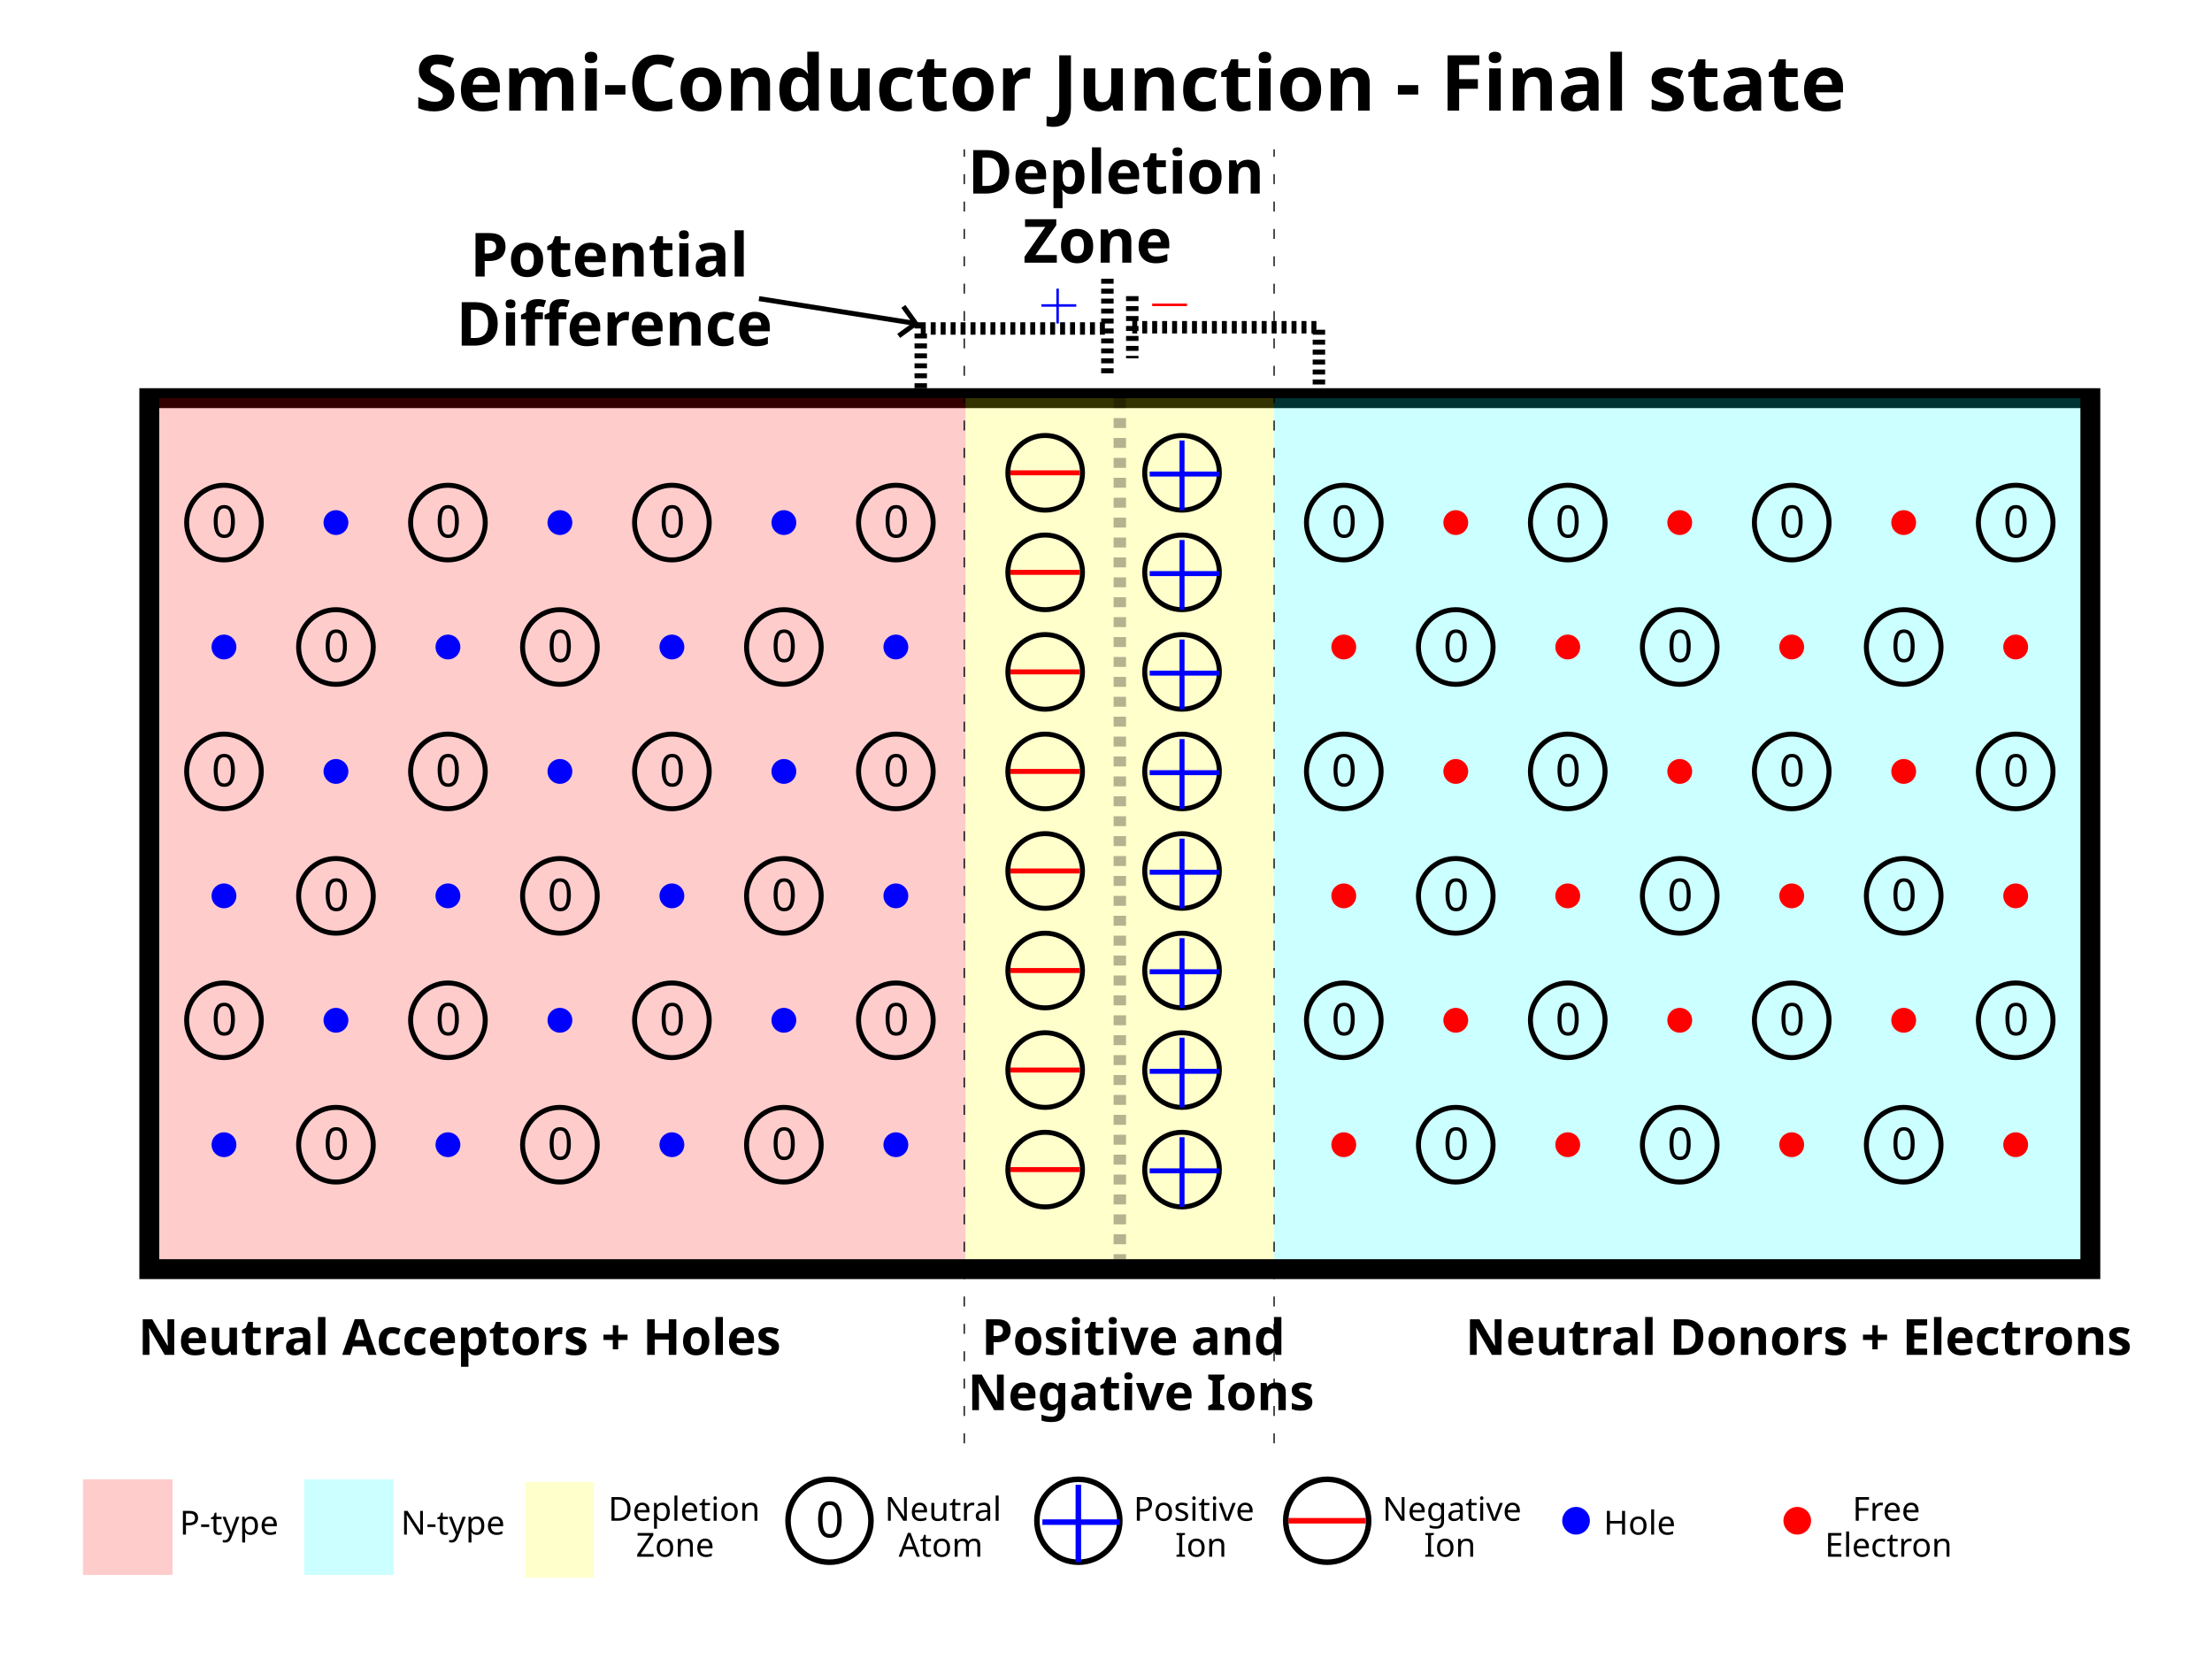
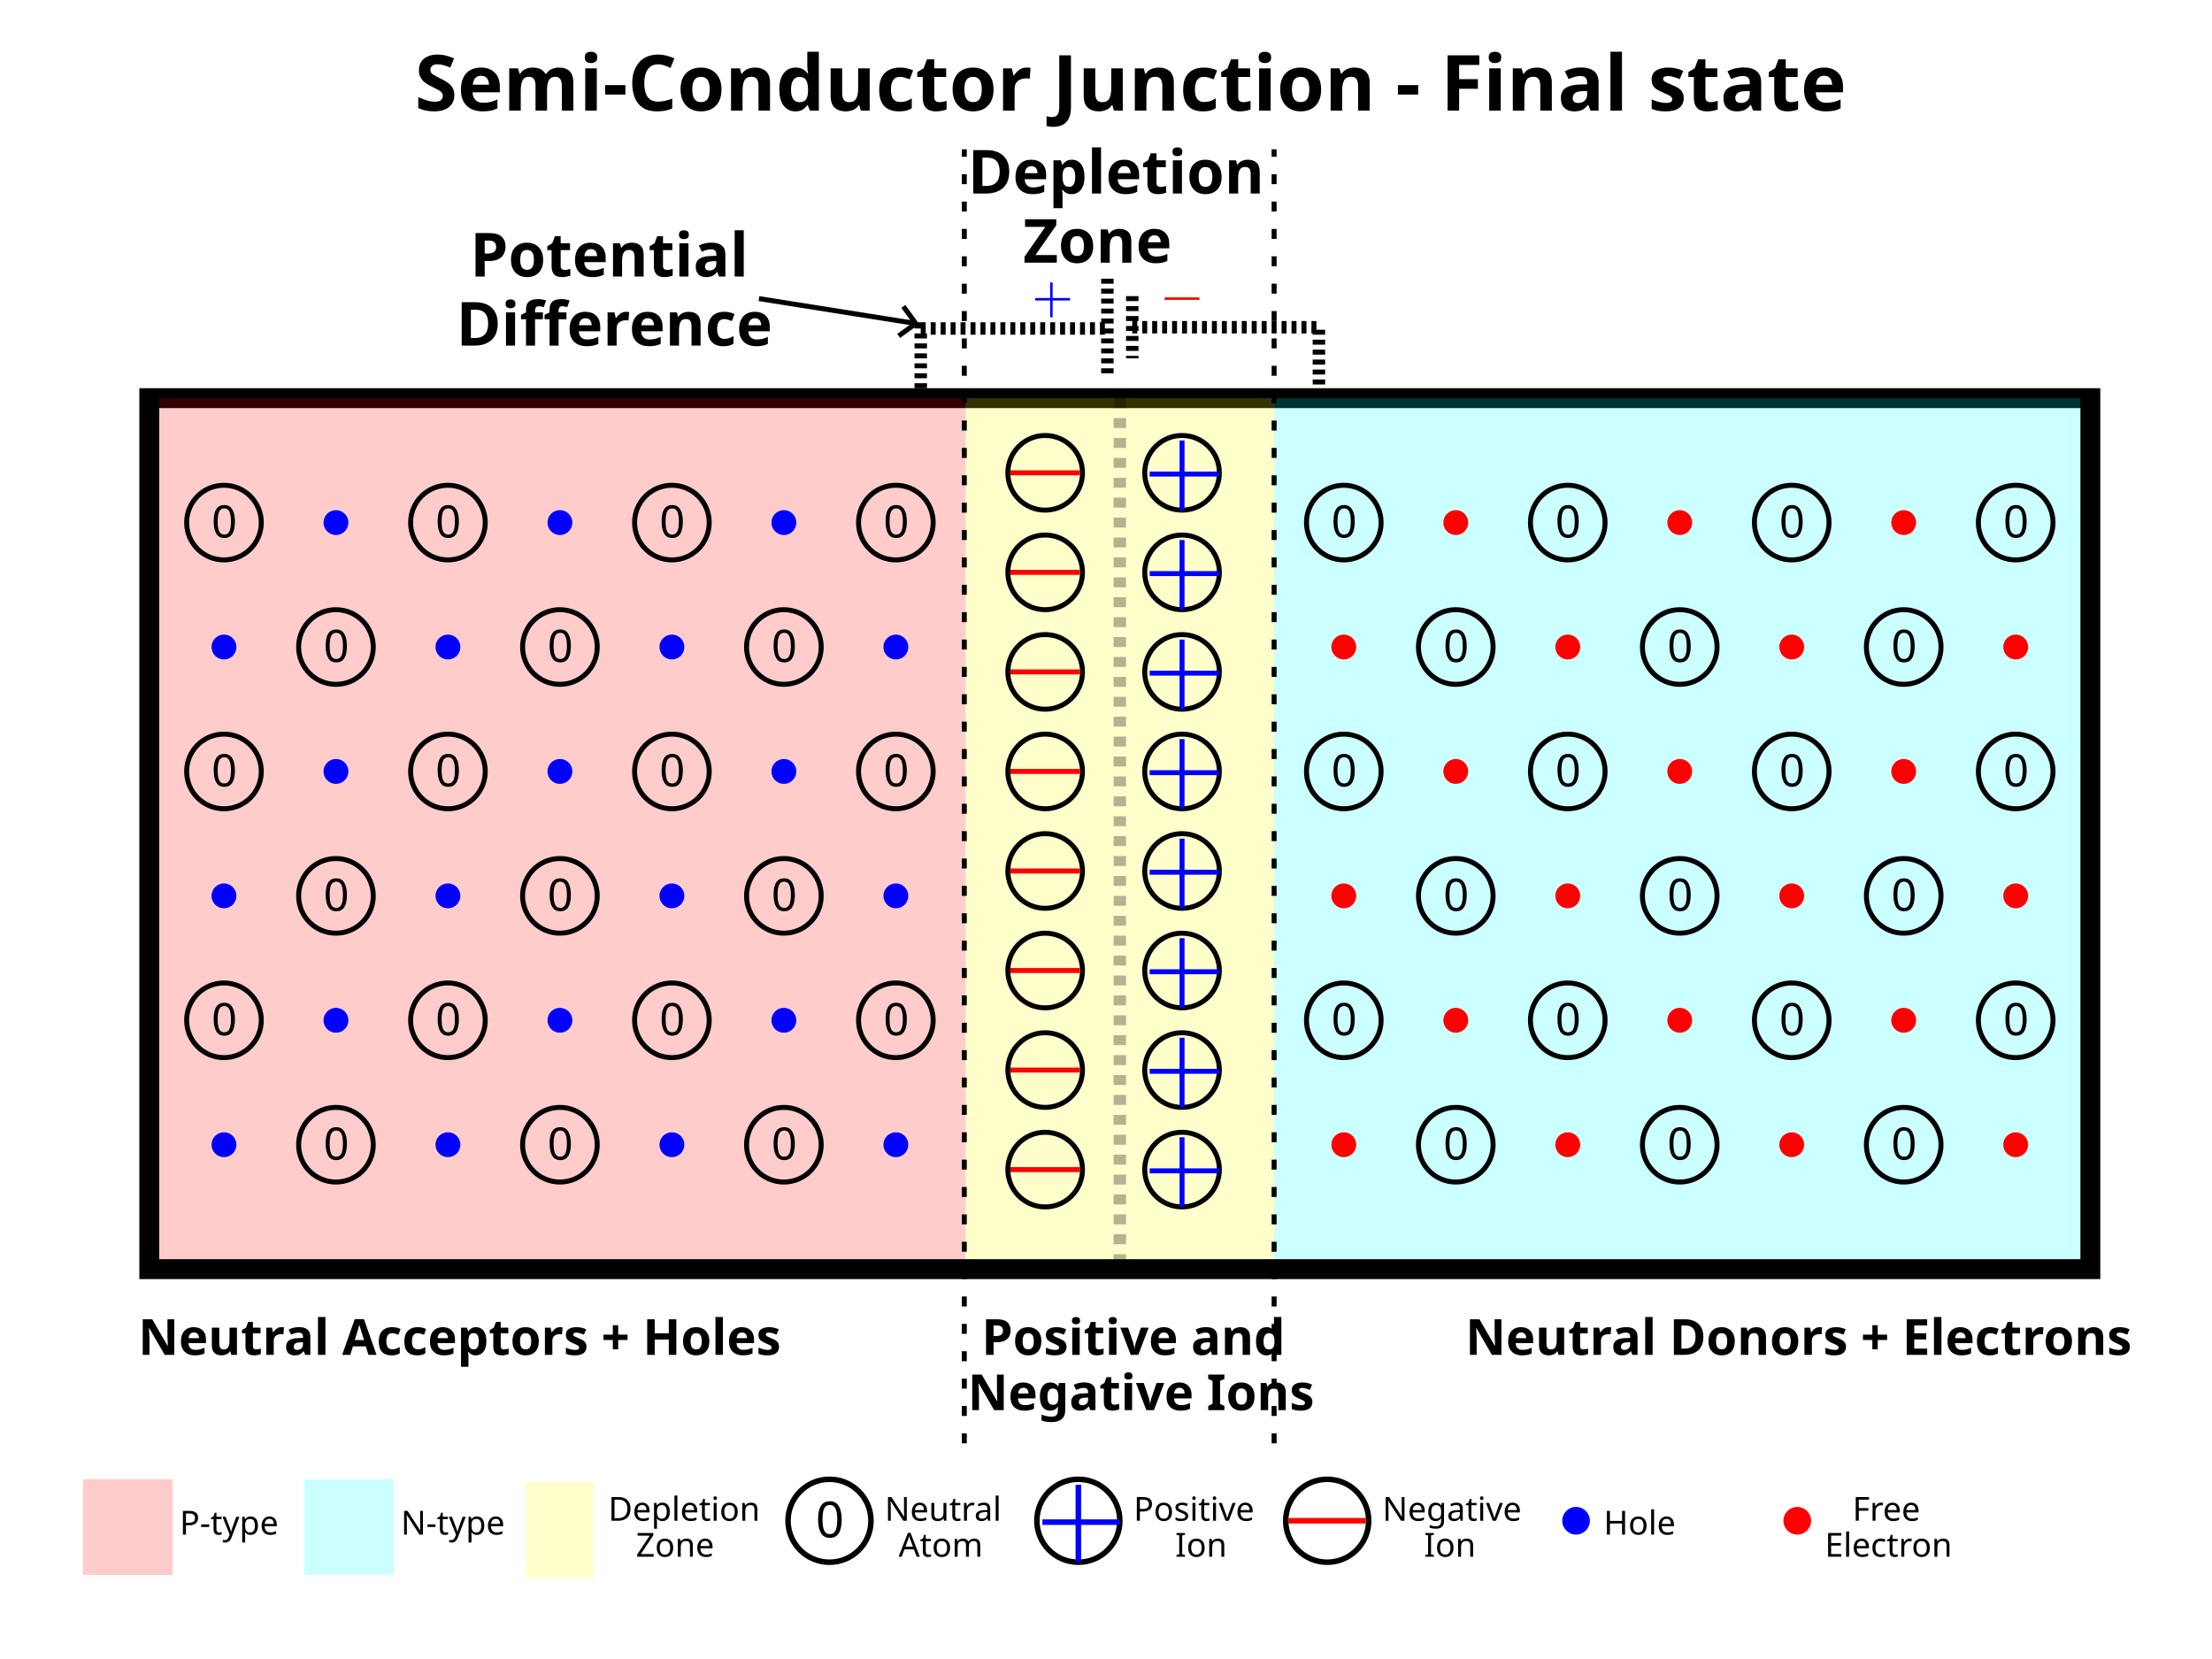
<svg xmlns="http://www.w3.org/2000/svg" xmlns:xlink="http://www.w3.org/1999/xlink" id="svg1" version="1.1" viewBox="0 0 800 600" width="800" height="600" preserveAspectRatio="xMidYMid" fill-rule="evenodd">
  <defs>
    <marker id="arrow_head" style="overflow:visible" viewBox="0 0 4 6" markerWidth="4" markerHeight="6" refX="left" refY="center" orient="auto-start-reverse" preserveAspectRatio="xMidYMid">
      <path style="fill:none;stroke:context-stroke;stroke-width:1;stroke-linecap:butt" d="M -3,-3 L 0,0 L -3,3" id="path5759">
            </path>
    </marker>
    <text id="headline" font-family="Ubuntu" font-size="28" font-weight="bold" fill="#000000">
      <tspan>Semi-Conductor Junction - Final state</tspan>
    </text>
    <text id="title_1" font-family="Ubuntu" font-size="22" font-weight="bold" fill="#000000">
      <tspan x="350" y="0">Depletion</tspan>
      <tspan x="370" y="25">Zone</tspan>
      <tspan x="170" y="30">Potential</tspan>
      <tspan x="165" y="55">Difference</tspan>
    </text>
    <text id="title_2" font-family="Ubuntu" font-size="18" font-weight="bold" fill="#000000">
      <tspan x="50" y="0">Neutral Acceptors + Holes</tspan>
      <tspan x="355" y="0">Positive and</tspan>
      <tspan x="350" y="20">Negative Ions</tspan>
      <tspan x="530" y="0">Neutral Donors + Electrons</tspan>
    </text>
    <circle id="hole" cx="0" cy="0" r="5" style="fill:#0000ff;fill-opacity:1;stroke:none">
        </circle>
    <circle id="electron" cx="0" cy="0" r="5" style="fill:#ff0000;fill-opacity:1;stroke:none">
        </circle>
    <circle id="atom" cx="10" cy="0" r="30" style="fill:none;stroke:#000000;stroke-width:2;stroke-opacity:1">
        </circle>
    <text id="neutral_atom_label" font-family="Ubuntu" font-size="18" font-weight="norm" fill="#000000">
      <tspan x="-5" y="6">0</tspan>
    </text>
    <text id="silicon_label" font-family="Ubuntu" font-size="22" font-weight="norm" fill="#000000">
      <tspan x="0" y="5">Si⁰</tspan>
    </text>
    <text id="boron_label" font-family="Ubuntu" font-size="22" font-weight="norm" fill="#000000">
      <tspan x="0" y="5">B⁰</tspan>
    </text>
    <text id="boron_ion_label" font-family="Ubuntu" font-size="22" font-weight="norm" fill="#000000">
      <tspan x="0" y="5">B⁻</tspan>
    </text>
    <text id="phosphorus_label" font-family="Ubuntu" font-size="22" font-weight="norm" fill="#000000">
      <tspan x="0" y="5">P⁰</tspan>
    </text>
    <text id="phosphorus_ion_label" font-family="Ubuntu" font-size="22" font-weight="norm" fill="#000000">
      <tspan x="0" y="5">P⁺</tspan>
    </text>
    <g id="neutral_atom">
      <use xlink:href="#ion" />
      <use xlink:href="#neutral_atom_label" />
    </g>
    <g id="silicon_atom">
      <use xlink:href="#atom" />
      <use xlink:href="#silicon_label" />
    </g>
    <g id="boron_atom">
      <use xlink:href="#atom" />
      <use xlink:href="#hole" x="40" />
      <use xlink:href="#boron_label" />
    </g>
    <g id="boron_ion">
      <use xlink:href="#atom" />
      <use xlink:href="#boron_ion_label" />
    </g>
    <g id="phosphorus_atom">
      <use xlink:href="#atom" />
      <use xlink:href="#electron" x="40" y="29" />
      <line x1="32" y1="22" x2="36" y2="26" style="stroke:#000000;stroke-width:2;" />
      <use xlink:href="#phosphorus_label" />
    </g>
    <g id="phosphorus_ion">
      <use xlink:href="#atom" />
      <use xlink:href="#phosphorus_ion_label" />
    </g>
    <circle id="ion" cx="0" cy="0" r="15" style="fill:none;stroke:#000000;stroke-width:2;stroke-opacity:1">
        </circle>
    <path id="pos_charge" d="m 0,-13 v 28 m -13,-14.5 h 28" style="fill:none;stroke:#0000ff;stroke-width:2;stroke-opacity:1">
        </path>
    <path id="neg_charge" d="m -14,0 h 28" style="fill:none;stroke:#ff0000;stroke-width:2;stroke-opacity:1">
        </path>
    <path id="covalent_bond_h" d="m 0,0 h 40" style="fill:none;stroke:#000000;stroke-width:2;stroke-opacity:1">
        </path>
    <path id="covalent_bond_v" d="m 0,0 v 40" style="fill:none;stroke:#000000;stroke-width:2;stroke-opacity:1">
        </path>
    <g id="pos_ion">
      <use xlink:href="#ion" />
      <use xlink:href="#pos_charge" />
    </g>
    <g id="neg_ion">
      <use xlink:href="#ion" />
      <use xlink:href="#neg_charge" />
    </g>
    <g id="pos_ions">
      <use xlink:href="#pos_ion" x="15" y="30" />
      <use xlink:href="#pos_ion" x="105" y="30" />
      <use xlink:href="#pos_ion" x="195" y="30" />
      <use xlink:href="#pos_ion" x="285" y="30" />
      <use xlink:href="#pos_ion" x="60" y="80" />
      <use xlink:href="#pos_ion" x="150" y="80" />
      <use xlink:href="#pos_ion" x="240" y="80" />
    </g>
    <g id="neutral_atoms">
      <use xlink:href="#neutral_atom" x="0" y="30" />
      <use xlink:href="#neutral_atom" x="90" y="30" />
      <use xlink:href="#neutral_atom" x="180" y="30" />
      <use xlink:href="#neutral_atom" x="270" y="30" />
      <use xlink:href="#neutral_atom" x="45" y="80" />
      <use xlink:href="#neutral_atom" x="135" y="80" />
      <use xlink:href="#neutral_atom" x="225" y="80" />
    </g>
    <g id="neg_ions">
      <use xlink:href="#neg_ion" x="15" y="30" />
      <use xlink:href="#neg_ion" x="105" y="30" />
      <use xlink:href="#neg_ion" x="195" y="30" />
      <use xlink:href="#neg_ion" x="285" y="30" />
      <use xlink:href="#neg_ion" x="60" y="80" />
      <use xlink:href="#neg_ion" x="150" y="80" />
      <use xlink:href="#neg_ion" x="240" y="80" />
    </g>
    <g id="dep_pos_ions">
      <use xlink:href="#pos_ion" x="0" y="0" />
      <use xlink:href="#pos_ion" x="0" y="40" />
      <use xlink:href="#pos_ion" x="0" y="80" />
      <use xlink:href="#pos_ion" x="0" y="120" />
      <use xlink:href="#pos_ion" x="0" y="160" />
      <use xlink:href="#pos_ion" x="0" y="200" />
      <use xlink:href="#pos_ion" x="0" y="240" />
      <use xlink:href="#pos_ion" x="0" y="280" />
    </g>
    <g id="dep_neg_ions">
      <use xlink:href="#neg_ion" x="0" y="0" />
      <use xlink:href="#neg_ion" x="0" y="40" />
      <use xlink:href="#neg_ion" x="0" y="80" />
      <use xlink:href="#neg_ion" x="0" y="120" />
      <use xlink:href="#neg_ion" x="0" y="160" />
      <use xlink:href="#neg_ion" x="0" y="200" />
      <use xlink:href="#neg_ion" x="0" y="240" />
      <use xlink:href="#neg_ion" x="0" y="280" />
    </g>
    <g id="free_electrons">
      <use xlink:href="#electron" x="95" y="0" />
      <use xlink:href="#electron" x="185" y="0" />
      <use xlink:href="#electron" x="275" y="0" />
      <use xlink:href="#electron" x="50" y="50" />
      <use xlink:href="#electron" x="140" y="50" />
      <use xlink:href="#electron" x="230" y="50" />
      <use xlink:href="#electron" x="320" y="50" />
    </g>
    <g id="holes">
      <use xlink:href="#hole" x="80" y="0" />
      <use xlink:href="#hole" x="170" y="0" />
      <use xlink:href="#hole" x="260" y="0" />
      <use xlink:href="#hole" x="35" y="50" />
      <use xlink:href="#hole" x="125" y="50" />
      <use xlink:href="#hole" x="215" y="50" />
      <use xlink:href="#hole" x="305" y="50" />
    </g>
    <g id="holes_odd">
      <use xlink:href="#hole" x="0" y="0" />
      <use xlink:href="#hole" x="220" y="0" />
      <use xlink:href="#hole" x="440" y="0" />
    </g>
    <g id="holes_even">
      <use xlink:href="#hole" x="0" y="0" />
      <use xlink:href="#hole" x="220" y="0" />
      <use xlink:href="#hole" x="440" y="0" />
      <use xlink:href="#hole" x="660" y="0" />
    </g>
    <g id="free_electrons_odd">
      <use xlink:href="#electron" x="0" y="0" />
      <use xlink:href="#electron" x="220" y="0" />
      <use xlink:href="#electron" x="440" y="0" />
    </g>
    <g id="free_electrons_even">
      <use xlink:href="#electron" x="0" y="0" />
      <use xlink:href="#electron" x="220" y="0" />
      <use xlink:href="#electron" x="440" y="0" />
      <use xlink:href="#electron" x="660" y="0" />
    </g>
    <g id="si_atoms">
      <use xlink:href="#silicon_atom" x="0" y="0" />
      <use xlink:href="#silicon_atom" x="110" y="0" />
      <use xlink:href="#silicon_atom" x="220" y="0" />
      <use xlink:href="#silicon_atom" x="330" y="0" />
      <use xlink:href="#silicon_atom" x="440" y="0" />
      <use xlink:href="#silicon_atom" x="550" y="0" />
      <use xlink:href="#silicon_atom" x="660" y="0" />
    </g>
    <g id="si_atoms_odd">
      <use xlink:href="#silicon_atom" x="0" y="0" />
      <use xlink:href="#silicon_atom" x="220" y="0" />
      <use xlink:href="#silicon_atom" x="440" y="0" />
      <use xlink:href="#silicon_atom" x="660" y="0" />
    </g>
    <g id="si_atoms_even">
      <use xlink:href="#silicon_atom" x="110" y="0" />
      <use xlink:href="#silicon_atom" x="330" y="0" />
      <use xlink:href="#silicon_atom" x="550" y="0" />
      <use xlink:href="#silicon_atom" x="770" y="0" />
    </g>
    <g id="boron_atoms_odd">
      <use xlink:href="#boron_atom" x="110" y="0" />
      <use xlink:href="#boron_atom" x="330" y="0" />
      <use xlink:href="#boron_atom" x="550" y="0" />
      <use xlink:href="#boron_ion" x="770" y="0" />
    </g>
    <g id="boron_atoms_even">
      <use xlink:href="#boron_atom" x="0" y="0" />
      <use xlink:href="#boron_atom" x="220" y="0" />
      <use xlink:href="#boron_atom" x="440" y="0" />
      <use xlink:href="#boron_atom" x="660" y="0" />
    </g>
    <g id="phosphorus_atoms_odd">
      <use xlink:href="#phosphorus_atom" x="110" y="0" />
      <use xlink:href="#phosphorus_atom" x="330" y="0" />
      <use xlink:href="#phosphorus_atom" x="550" y="0" />
      <use xlink:href="#phosphorus_atom" x="770" y="0" />
    </g>
    <g id="phosphorus_atoms_even">
      <use xlink:href="#phosphorus_atom" x="0" y="0" />
      <use xlink:href="#phosphorus_atom" x="220" y="0" />
      <use xlink:href="#phosphorus_atom" x="440" y="0" />
      <use xlink:href="#phosphorus_atom" x="660" y="0" />
    </g>
    <g id="cov_bonds_h">
      <use xlink:href="#covalent_bond_h" x="0" y="0" />
      <use xlink:href="#covalent_bond_h" x="110" y="0" />
      <use xlink:href="#covalent_bond_h" x="220" y="0" />
      <use xlink:href="#covalent_bond_h" x="330" y="0" />
      <use xlink:href="#covalent_bond_h" x="440" y="0" />
      <use xlink:href="#covalent_bond_h" x="550" y="0" />
      <use xlink:href="#covalent_bond_h" x="660" y="0" />
    </g>
    <g id="cov_bonds_h_odd">
      <use xlink:href="#covalent_bond_h" x="-65" y="0" />
      <use xlink:href="#covalent_bond_h" x="45" y="0" />
      <use xlink:href="#covalent_bond_h" x="265" y="0" />
      <use xlink:href="#covalent_bond_h" x="485" y="0" />
      <use xlink:href="#covalent_bond_h" x="705" y="0" />
    </g>
    <g id="cov_bonds_h_even">
      <use xlink:href="#covalent_bond_h" x="-65" y="0" />
      <use xlink:href="#covalent_bond_h" x="155" y="0" />
      <use xlink:href="#covalent_bond_h" x="375" y="0" />
      <use xlink:href="#covalent_bond_h" x="595" y="0" />
    </g>
    <g id="cov_bonds_v">
      <use xlink:href="#covalent_bond_v" x="0" y="-105" />
      <use xlink:href="#covalent_bond_v" x="110" y="-105" />
      <use xlink:href="#covalent_bond_v" x="220" y="-105" />
      <use xlink:href="#covalent_bond_v" x="330" y="-105" />
      <use xlink:href="#covalent_bond_v" x="440" y="-105" />
      <use xlink:href="#covalent_bond_v" x="550" y="-105" />
      <use xlink:href="#covalent_bond_v" x="660" y="-105" />
      <use xlink:href="#covalent_bond_v" x="770" y="-105" />
    </g>
    <rect id="box" x="0" y="0" width="780" height="350" style="fill:none;stroke:#000000;stroke-width:8">
        </rect>
    <rect id="n_side" x="0" y="0" width="324" height="346" style="fill:#00ffff;fill-opacity:0.2;stroke:none">
        </rect>
    <rect id="p_side" x="0" y="0" width="324" height="346" style="fill:#ff0000;fill-opacity:0.2;stroke:none">
        </rect>
    <rect id="depletion_zone" x="0" y="0" width="124" height="346" style="fill:#ffff00;fill-opacity:0.2;stroke:none">
        </rect>
    <path id="barrier" d="m 0,0 v 346" style="fill:none;stroke:#000000;stroke-width:5;stroke-opacity:0.3;stroke-dasharray:4 4">
        </path>
    <g id="si_lattice">
      <use xlink:href="#si_atoms" x="0" y="0" />
      <use xlink:href="#si_atoms" x="0" y="105" />
      <use xlink:href="#si_atoms" x="0" y="210" />
      <use xlink:href="#si_atoms" x="0" y="315" />
      <use xlink:href="#cov_bonds_h" x="45" y="0" />
      <use xlink:href="#cov_bonds_h" x="45" y="0" />
      <use xlink:href="#cov_bonds_h" x="45" y="105" />
      <use xlink:href="#cov_bonds_h" x="45" y="210" />
      <use xlink:href="#cov_bonds_h" x="45" y="315" />
      <use xlink:href="#cov_bonds_v" x="10" y="32.5" />
      <use xlink:href="#cov_bonds_v" x="10" y="137.5" />
      <use xlink:href="#cov_bonds_v" x="10" y="242.5" />
      <use xlink:href="#cov_bonds_v" x="10" y="347.5" />
      <use xlink:href="#cov_bonds_v" x="10" y="452.5" />
    </g>
    <g id="n_lattice">
      <use xlink:href="#si_atoms_odd" x="0" y="0" />
      <use xlink:href="#si_atoms_even" x="0" y="105" />
      <use xlink:href="#si_atoms_odd" x="0" y="210" />
      <use xlink:href="#si_atoms_even" x="0" y="315" />
      <use xlink:href="#si_atoms_odd" x="0" y="420" />
      <use xlink:href="#si_atoms_even" x="0" y="525" />
      <use xlink:href="#si_atoms_odd" x="0" y="630" />
      <use xlink:href="#phosphorus_atoms_odd" x="0" y="0" />
      <use xlink:href="#phosphorus_atoms_even" x="0" y="105" />
      <use xlink:href="#phosphorus_atoms_odd" x="0" y="210" />
      <use xlink:href="#phosphorus_atoms_even" x="0" y="315" />
      <use xlink:href="#phosphorus_atoms_odd" x="0" y="420" />
      <use xlink:href="#phosphorus_atoms_even" x="0" y="525" />
      <use xlink:href="#phosphorus_atoms_odd" x="0" y="630" />
      <use xlink:href="#cov_bonds_h" x="45" y="0" />
      <use xlink:href="#cov_bonds_h" x="45" y="105" />
      <use xlink:href="#cov_bonds_h" x="45" y="210" />
      <use xlink:href="#cov_bonds_h" x="45" y="315" />
      <use xlink:href="#cov_bonds_h" x="45" y="420" />
      <use xlink:href="#cov_bonds_h" x="45" y="525" />
      <use xlink:href="#cov_bonds_h" x="45" y="630" />
      <use xlink:href="#cov_bonds_v" x="10" y="137.5" />
      <use xlink:href="#cov_bonds_v" x="10" y="242.5" />
      <use xlink:href="#cov_bonds_v" x="10" y="347.5" />
      <use xlink:href="#cov_bonds_v" x="10" y="452.5" />
      <use xlink:href="#cov_bonds_v" x="10" y="557.5" />
      <use xlink:href="#cov_bonds_v" x="10" y="662.5" />
    </g>
    <g id="p_lattice">
      <use xlink:href="#si_atoms_odd" x="0" y="0" />
      <use xlink:href="#si_atoms_even" x="0" y="105" />
      <use xlink:href="#si_atoms_odd" x="0" y="210" />
      <use xlink:href="#si_atoms_even" x="0" y="315" />
      <use xlink:href="#si_atoms_odd" x="0" y="420" />
      <use xlink:href="#si_atoms_even" x="0" y="525" />
      <use xlink:href="#si_atoms_odd" x="0" y="630" />
      <use xlink:href="#boron_atoms_odd" x="0" y="0" />
      <use xlink:href="#boron_atoms_even" x="0" y="105" />
      <use xlink:href="#boron_atoms_odd" x="0" y="210" />
      <use xlink:href="#boron_atoms_even" x="0" y="315" />
      <use xlink:href="#boron_atoms_odd" x="0" y="420" />
      <use xlink:href="#boron_atoms_even" x="0" y="525" />
      <use xlink:href="#boron_atoms_odd" x="0" y="630" />
      <use xlink:href="#cov_bonds_h_odd" x="0" y="0" />
      <use xlink:href="#cov_bonds_h_even" x="0" y="105" />
      <use xlink:href="#cov_bonds_h_odd" x="0" y="210" />
      <use xlink:href="#cov_bonds_h_even" x="0" y="315" />
      <use xlink:href="#cov_bonds_h_odd" x="0" y="420" />
      <use xlink:href="#cov_bonds_h_even" x="0" y="525" />
      <use xlink:href="#cov_bonds_h_odd" x="0" y="630" />
      <use xlink:href="#cov_bonds_v" x="10" y="137.5" />
      <use xlink:href="#cov_bonds_v" x="10" y="242.5" />
      <use xlink:href="#cov_bonds_v" x="10" y="347.5" />
      <use xlink:href="#cov_bonds_v" x="10" y="452.5" />
      <use xlink:href="#cov_bonds_v" x="10" y="557.5" />
      <use xlink:href="#cov_bonds_v" x="10" y="662.5" />
    </g>
-     <path id="potential" d="m 0,0 v -28 h 75 m 0,-20 v 40 m 10,-33 v 25 m 0,-12.5 h 75 v 28" style="fill:none;stroke:#000000;stroke-width:5;stroke-opacity:1;stroke-dasharray:2 2">
-         </path>
-     <path id="charge_move" d="m 0,0 c 30,30 50,30 150,30" style="fill:none;stroke:#000000;stroke-width:3;stroke-opacity:0.3;marker-end:url(#arrow_head)">
+     <g id="potential">
+       <path d="m 0,0 v -28 h 75 m 0,-20 v 40 m 10,-33 v 25 m 0,-12.5 h 75 v 28" style="fill:none;stroke:#000000;stroke-width:5;stroke-opacity:1;stroke-dasharray:2 2">
+             </path>
+       <use xlink:href="#pos_charge" x="105" y="-80" transform="scale(0.50)" />
+       <use xlink:href="#neg_charge" x="210" y="-80" transform="scale(0.50)" />
+     </g>
+     <path id="charge_move" d="m 0,0 c 30,30 50,30 150,30" style="fill:none;stroke:#000000;stroke-width:3;stroke-opacity:1;marker-end:url(#arrow_head)">
        </path>
    <g id="hole_move">
      <use xlink:href="#charge_move" x="0" y="0" />
      <use xlink:href="#hole" x="160" y="31" />
    </g>
+     <g id="hole_move_short">
+       <use xlink:href="#charge_move_short" x="0" y="0" />
+       <use xlink:href="#hole" x="245" y="15" />
+     </g>
    <g id="electron_move">
      <use xlink:href="#charge_move" x="40" y="0" transform="scale(-1,1)" />
      <use xlink:href="#electron" x="-200" y="30" />
+     </g>
+     <g id="electron_move_short">
+       <use xlink:href="#charge_move_short" x="0" y="0" transform="scale(-1,1)" />
+       <use xlink:href="#electron" x="-245" y="15" />
    </g>
    <g id="body">
      <use xlink:href="#box" x="10" y="100" />
      <use xlink:href="#n_side" x="462" y="100" />
      <use xlink:href="#p_side" x="14" y="100" />
      <use xlink:href="#depletion_zone" x="338" y="100" />
      <use xlink:href="#barrier" x="400" y="100" />
      <use xlink:href="#potential" x="320" y="100" />
-       <use xlink:href="#pos_charge" x="750" y="125" transform="scale(0.50)" />
-       <use xlink:href="#neg_charge" x="840" y="125" transform="scale(0.50)" />
-       <line x1="255" y1="60" x2="318" y2="70" style="stroke:#000000;stroke-width:2;marker-end:url(#arrow_head)" />
-       <line x1="337.5" y1="520" x2="337.5" y2="0" style="stroke:#000000;stroke-width:0.5;stroke-opacity:1;stroke-dasharray:4 7">
-             </line>
-       <line x1="462" y1="520" x2="462" y2="0" style="stroke:#000000;stroke-width:0.5;stroke-opacity:1;stroke-dasharray:4 7">
-             </line>
+       <path d="M 255 60 L 318 70" style="stroke:#000000;stroke-width:2;marker-end:url(#arrow_head)" />
+       <path d="M 337.5 520 L 337.5 0" style="stroke:#000000;stroke-width:2;stroke-opacity:1;stroke-dasharray:4 7" />
+       <path d="M 462 520 L 462 0" style="stroke:#000000;stroke-width:2;stroke-opacity:1;stroke-dasharray:4 7" />
      <use xlink:href="#neutral_atoms" x="40" y="120" />
      <use xlink:href="#neutral_atoms" x="40" y="220" />
      <use xlink:href="#neutral_atoms" x="40" y="320" />
      <use xlink:href="#neutral_atoms" x="490" y="120" />
      <use xlink:href="#neutral_atoms" x="490" y="220" />
      <use xlink:href="#neutral_atoms" x="490" y="320" />
      <use xlink:href="#holes" x="5" y="150" />
      <use xlink:href="#holes" x="5" y="250" />
      <use xlink:href="#holes" x="5" y="350" />
      <use xlink:href="#free_electrons" x="440" y="150" />
      <use xlink:href="#free_electrons" x="440" y="250" />
      <use xlink:href="#free_electrons" x="440" y="350" />
      <use xlink:href="#dep_neg_ions" x="370" y="130" />
      <use xlink:href="#dep_pos_ions" x="425" y="130" />
    </g>
    <g id="legend">
      <use xlink:href="#p_side" x="0" y="350" transform="scale(0.1)" />
      <use xlink:href="#n_side" x="800" y="350" transform="scale(0.1)" />
      <use xlink:href="#depletion_zone" x="800" y="360" transform="scale(0.2,0.1)" />
      <use xlink:href="#neutral_atom" x="270" y="50" />
      <use xlink:href="#pos_ion" x="360" y="50" />
      <use xlink:href="#neg_ion" x="450" y="50" />
      <use xlink:href="#hole" x="540" y="50" />
      <use xlink:href="#electron" x="620" y="50" />
      <text font-family="Ubuntu" font-size="12" font-weight="norm" fill="#000000">
        <tspan x="35" y="55">P-type</tspan>
        <tspan x="115" y="55">N-type</tspan>
        <tspan x="190" y="50">Depletion</tspan>
        <tspan x="200" y="63">Zone</tspan>
        <tspan x="290" y="50">Neutral</tspan>
        <tspan x="295" y="63">Atom</tspan>
        <tspan x="380" y="50">Positive</tspan>
        <tspan x="395" y="63">Ion</tspan>
        <tspan x="470" y="50">Negative</tspan>
        <tspan x="485" y="63">Ion</tspan>
        <tspan x="550" y="55">Hole</tspan>
        <tspan x="640" y="50">Free</tspan>
        <tspan x="630" y="63">Electron</tspan>
      </text>
    </g>
  </defs>
  <g id="page1">
    <g id="layer1" style="display:inline">
      <rect id="white_background" x="0" y="0" width="800" height="600" fill="white">
            </rect>
    </g>
    <g id="layer2" style="display:inline">
      <use xlink:href="#headline" x="150" y="40" />
      <use xlink:href="#body" x="50" y="60" transform="scale(0.9,0.9)" />
      <use xlink:href="#title_1" x="0" y="70" />
      <use xlink:href="#title_2" x="0" y="490" />
      <use xlink:href="#legend" x="30" y="500" />
    </g>
  </g>
</svg>
